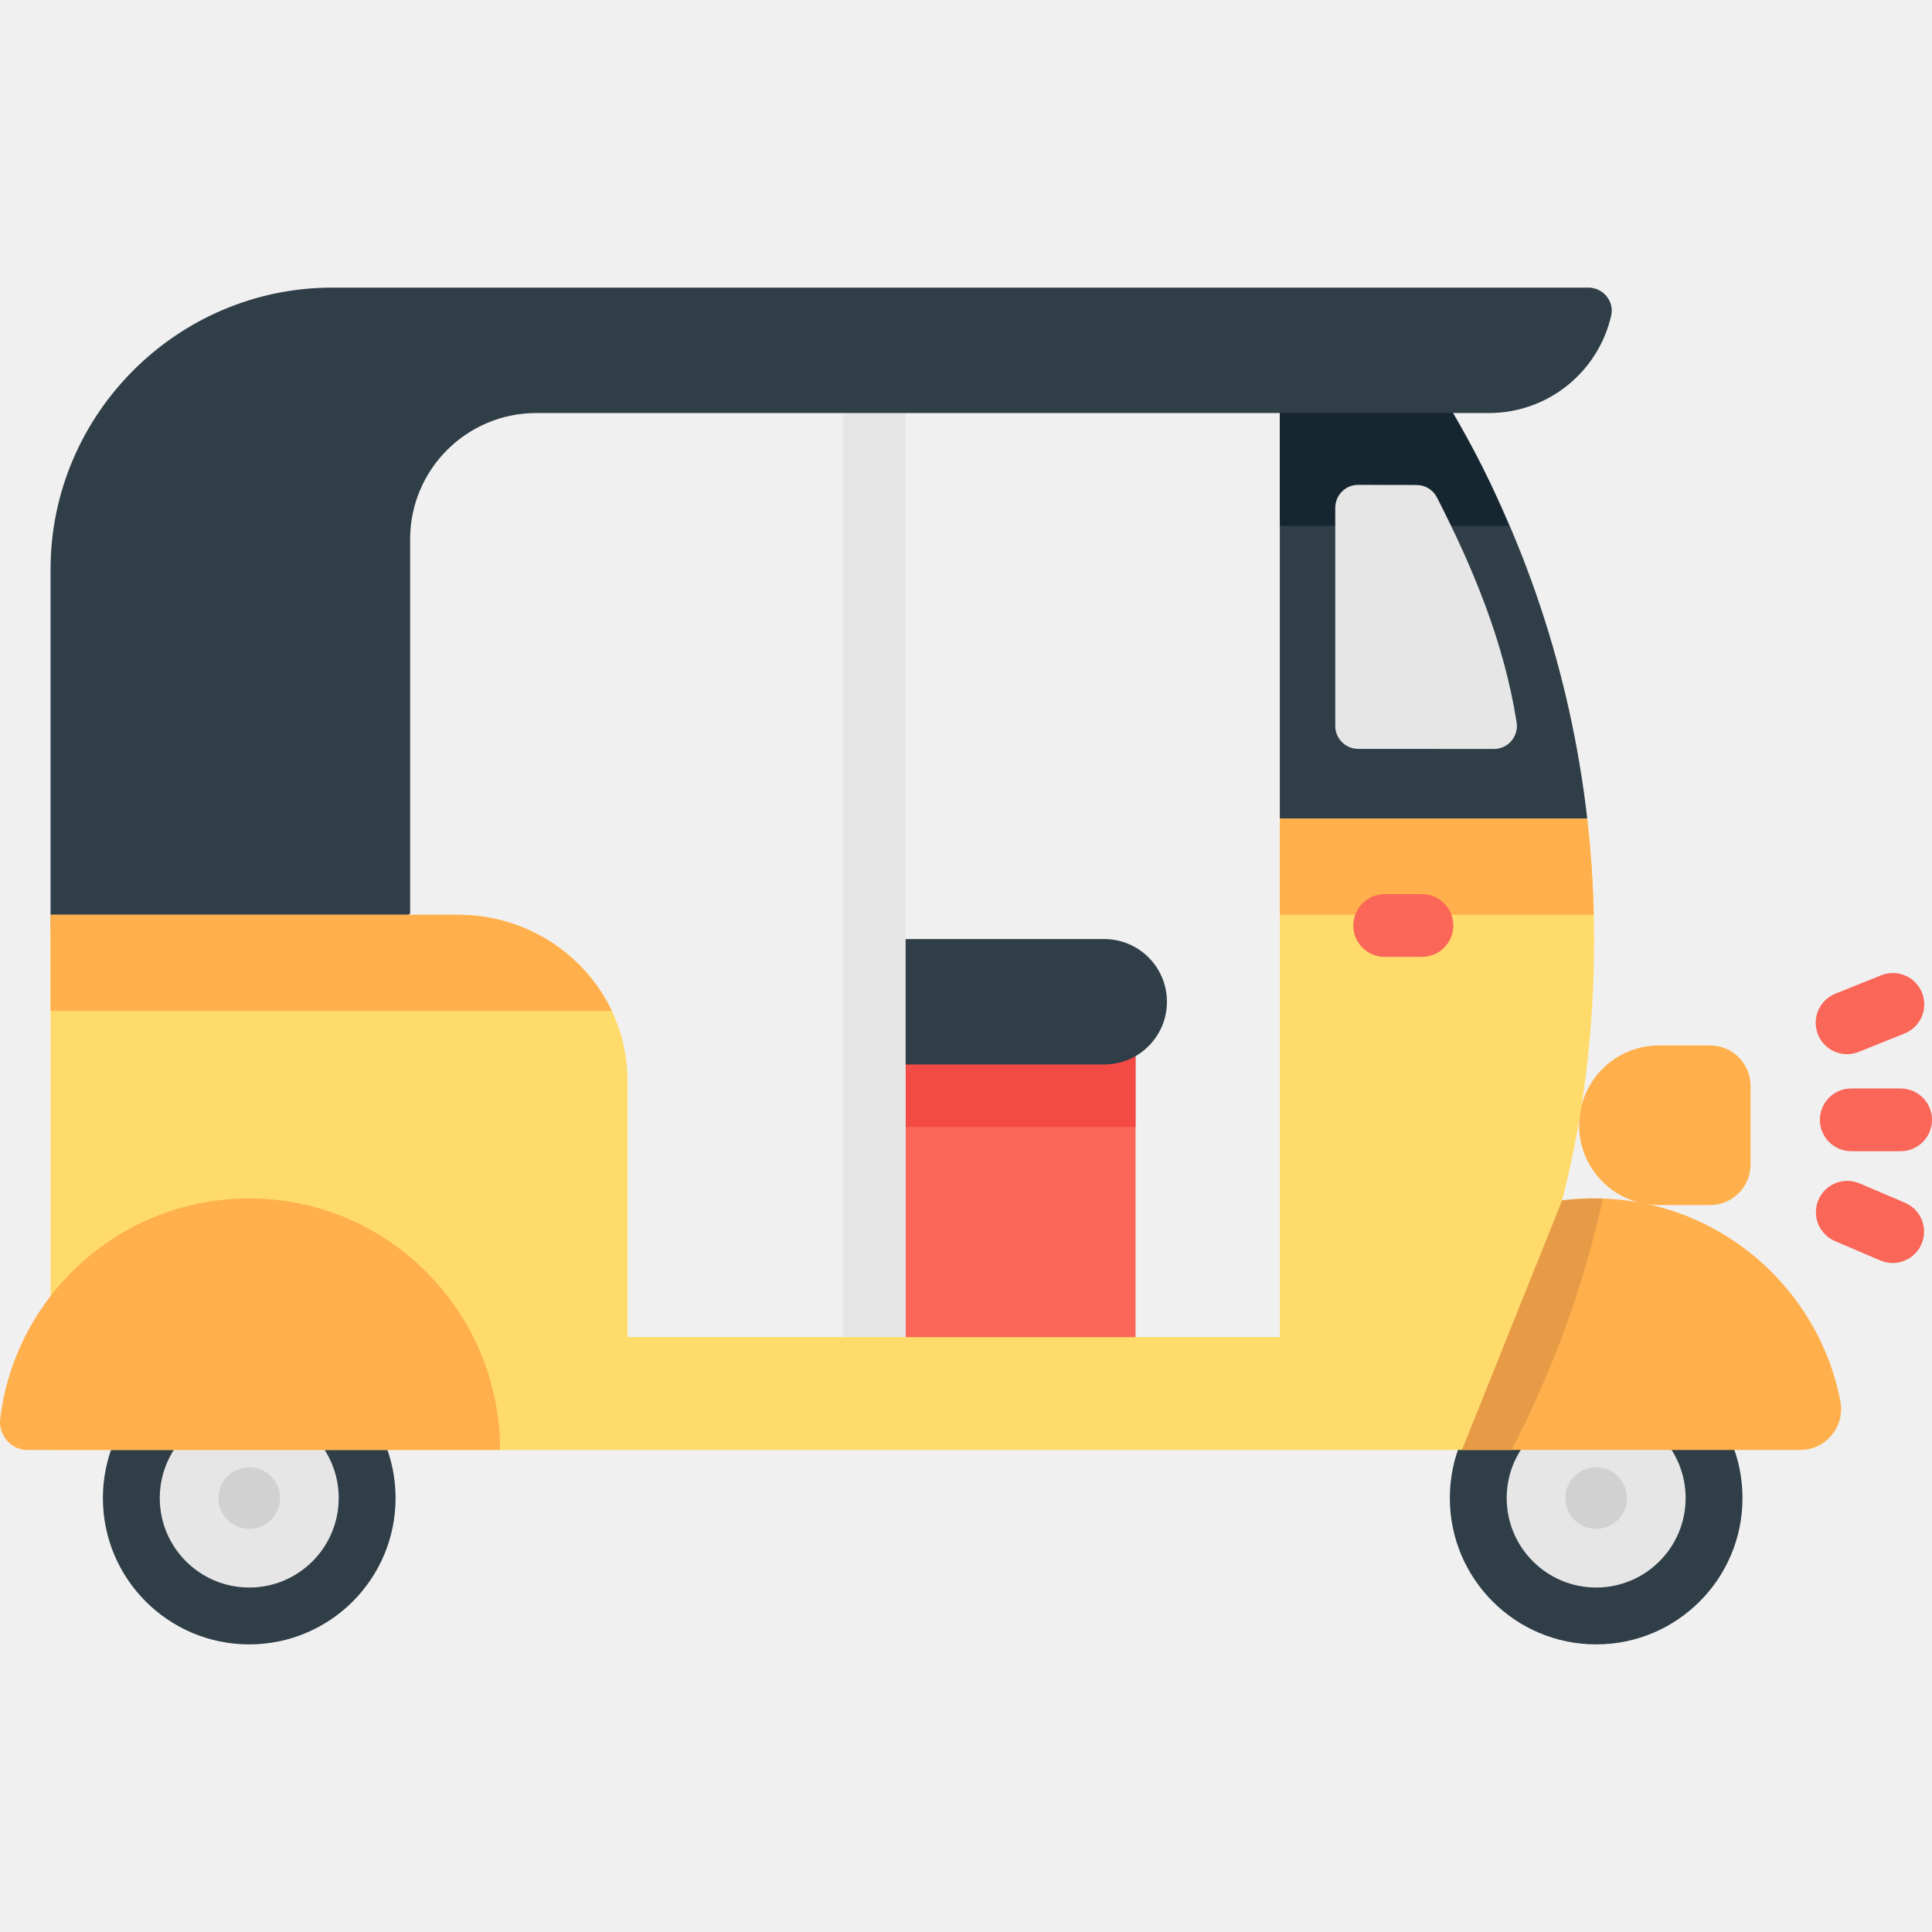
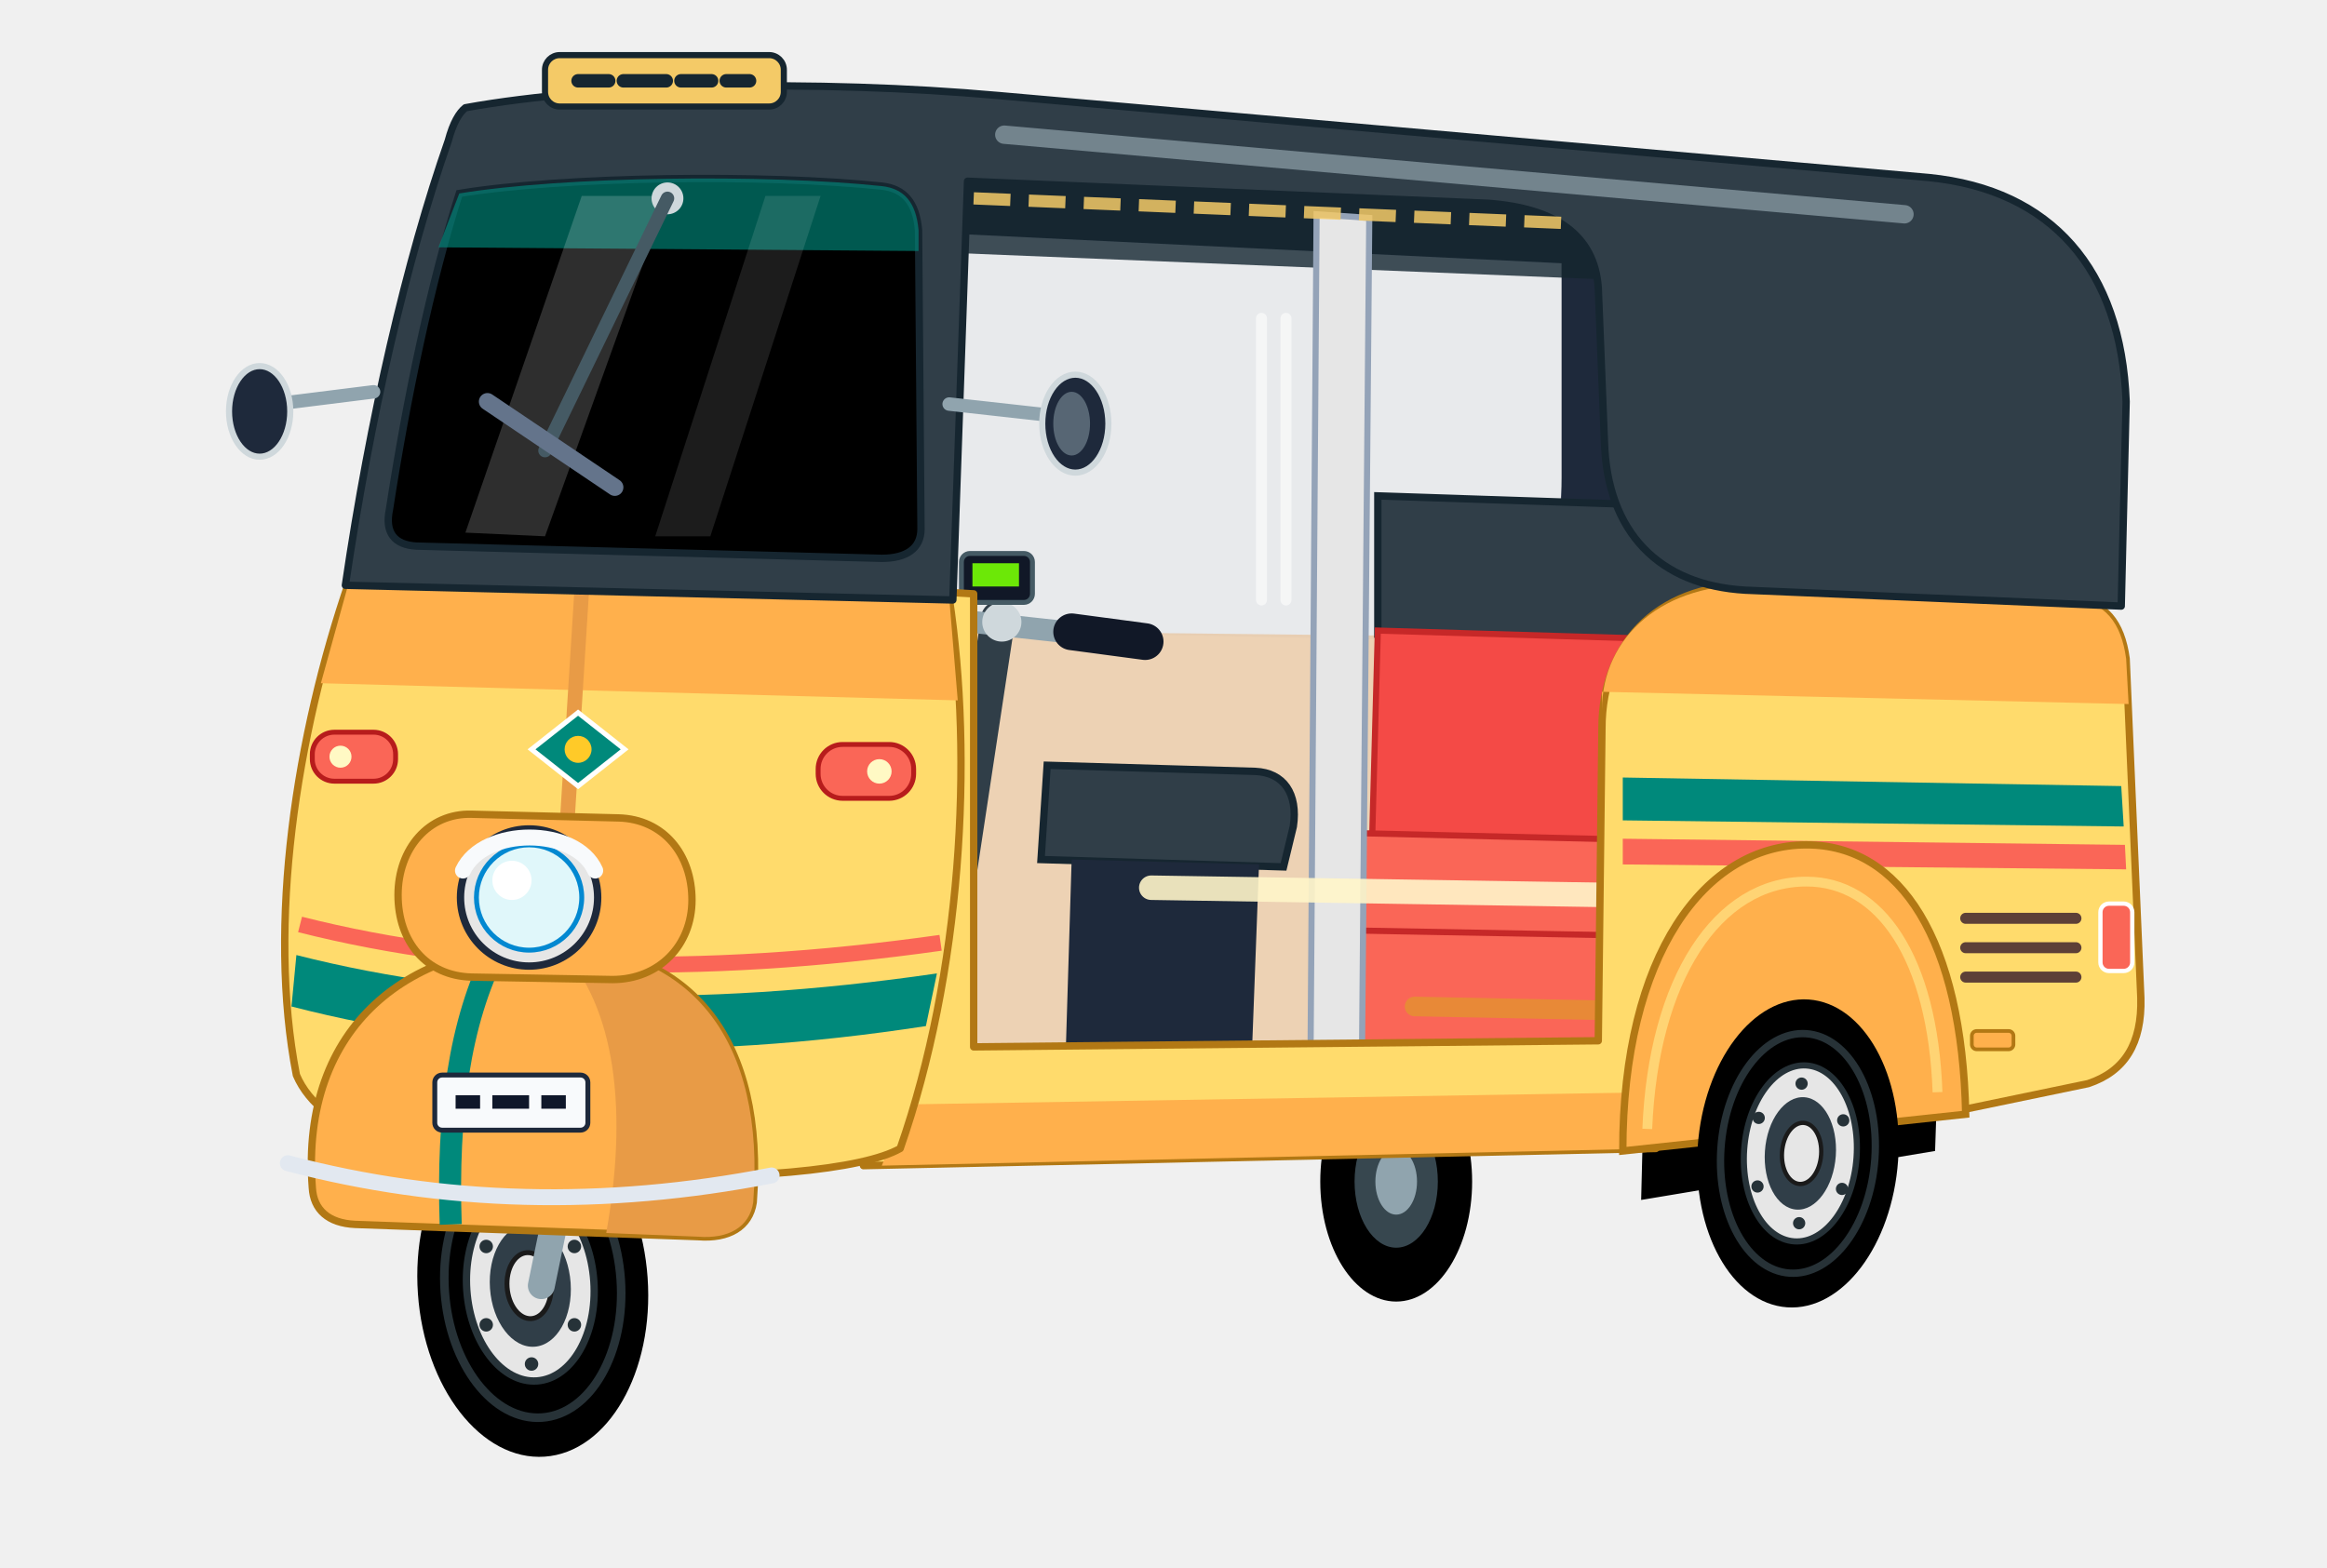
- <svg xmlns="http://www.w3.org/2000/svg" viewBox="0 0 512 512" width="512" height="512" role="img">
-   <path d="M423,397m-38.78,0a38.78,38.78 0,1 1,77.56 0a38.78,38.78 0,1 1,-77.56 0" fill="#303E48" fill-opacity="1.0" />
-   <path d="M423,397m-23.71,0a23.71,23.71 0,1 1,47.42 0a23.71,23.71 0,1 1,-47.42 0" fill="#E6E6E6" fill-opacity="1.0" />
-   <path d="M423,397m-8.17,0a8.17,8.17 0,1 1,16.34 0a8.17,8.17 0,1 1,-16.34 0" fill="#D1D1D1" fill-opacity="1.0" />
-   <path d="M413.98,318.13c2.78,-0.35 5.61,-0.54 8.48,-0.54c32.37,0 59.33,23.13 65.27,53.76c1.28,6.6 -3.84,12.91 -10.57,12.91h-89.72" fill="#FFB04C" fill-opacity="1.0" />
-   <path d="M66.05,397m-38.78,0a38.78,38.78 0,1 1,77.56 0a38.78,38.78 0,1 1,-77.56 0" fill="#303E48" fill-opacity="1.0" />
-   <path d="M66.05,397m-23.71,0a23.71,23.71 0,1 1,47.42 0a23.71,23.71 0,1 1,-47.42 0" fill="#E6E6E6" fill-opacity="1.0" />
-   <path d="M66.05,397m-8.17,0a8.17,8.17 0,1 1,16.34 0a8.17,8.17 0,1 1,-16.34 0" fill="#D1D1D1" fill-opacity="1.0" />
-   <path d="M239.99,277.88h60.94v86.43h-60.94z" fill="#FA6657" fill-opacity="1.0" />
-   <path d="M239.99,277.88h60.94v20.78h-60.94z" fill="#F44A46" fill-opacity="1.0" />
-   <path d="M292.63,282.1h-60.94v-33.24h60.94c9.18,0 16.62,7.44 16.62,16.62l0,0C309.25,274.66 301.8,282.1 292.63,282.1z" fill="#303E48" fill-opacity="1.0" />
-   <path d="M223.38,109.46h16.62v244.88h-16.62z" fill="#E6E6E6" fill-opacity="1.0" />
-   <path d="M439.64,319.35h13.54c5.93,0 10.74,-4.81 10.74,-10.74V287.79c0,-5.93 -4.81,-10.74 -10.74,-10.74h-13.54c-11.68,0 -21.15,9.47 -21.15,21.15l0,0C418.48,309.88 427.95,319.35 439.64,319.35z" fill="#FFB04C" fill-opacity="1.0" />
-   <path d="M503.69,305.08H490.6c-4.59,0 -8.31,-3.72 -8.31,-8.31c0,-4.59 3.72,-8.31 8.31,-8.31h13.09c4.59,0 8.31,3.72 8.31,8.31C512,301.36 508.28,305.08 503.69,305.08z" fill="#FA6657" fill-opacity="1.0" />
-   <path d="M489.49,279.37c-3.29,0 -6.41,-1.97 -7.71,-5.22c-1.71,-4.26 0.35,-9.1 4.61,-10.81l12.15,-4.88c4.26,-1.71 9.1,0.35 10.81,4.61c1.71,4.26 -0.35,9.1 -4.61,10.81l-12.15,4.88C491.57,279.17 490.52,279.37 489.49,279.37z" fill="#FA6657" fill-opacity="1.0" />
-   <path d="M501.58,334.71c-1.09,0 -2.19,-0.22 -3.26,-0.67l-12.04,-5.14c-4.22,-1.8 -6.18,-6.68 -4.38,-10.91c1.8,-4.22 6.68,-6.18 10.91,-4.38l12.04,5.14c4.22,1.8 6.18,6.68 4.38,10.91C507.88,332.81 504.81,334.71 501.58,334.71z" fill="#FA6657" fill-opacity="1.0" />
-   <path d="M394.57,109.46c15.81,0 29.04,-11.04 32.41,-25.82c0.87,-3.81 -2.14,-7.42 -6.05,-7.42H88.06c-41.06,0 -74.66,33.6 -74.66,74.66v93.65c0,35.33 43.16,52.53 67.46,26.88l27.83,-29.37v-99.14c0,-18.47 14.97,-33.44 33.44,-33.44h197.04v107.48l41.55,8.86l39.92,-8.86c-4.44,-38.78 -16.86,-75.35 -35.58,-107.48H394.57z" fill="#303E48" fill-opacity="1.0" />
-   <path d="M385.05,109.46h-45.88v29.92h60.67C395.47,128.3 390.54,118.89 385.05,109.46z" fill="#162630" fill-opacity="1.0" />
-   <path d="M401.92,191.44c-3.36,-21.44 -11.72,-41.29 -21.12,-59.63c-1.03,-2.01 -3.11,-3.27 -5.38,-3.28l-15.47,-0.04c-3.36,-0.01 -6.09,2.71 -6.09,6.07v57.83c0,3.35 2.72,6.07 6.07,6.07l35.98,0.02C399.66,198.49 402.49,195.14 401.92,191.44z" fill="#E6E6E6" fill-opacity="1.0" />
-   <path d="M339.17,216.94v137.4H166.31v-67.89c0,-24.52 -20.33,-44.02 -44.86,-44.02H13.4v141.83h374.03c22.83,-41 35.02,-85.34 35.02,-135.03c0,-10.79 -0.62,-21.81 -1.82,-32.29H339.17z" fill="#FFDB6C" fill-opacity="1.0" />
-   <path d="M424.79,317.64c-0.78,-0.03 -1.56,-0.05 -2.34,-0.05c-2.87,0 -5.7,0.18 -8.48,0.54l-26.55,66.13h13.18C411.55,363.06 419.68,340.94 424.79,317.64z" fill="#E89B46" fill-opacity="1.0" />
-   <path d="M422.36,242.43c-0.2,-8.86 -0.78,-17.21 -1.72,-25.49h-81.47v25.49H422.36z" fill="#FFB04C" fill-opacity="1.0" />
-   <path d="M162.14,267.91c-7.17,-15.12 -22.81,-25.49 -40.69,-25.49H13.4v25.49H162.14z" fill="#FFB04C" fill-opacity="1.0" />
-   <path d="M376.83,253.58h-9.88c-4.59,0 -8.31,-3.72 -8.31,-8.31c0,-4.59 3.72,-8.31 8.31,-8.31h9.88c4.59,0 8.31,3.72 8.31,8.31C385.14,249.85 381.42,253.58 376.83,253.58z" fill="#FA6657" fill-opacity="1.0" />
-   <path d="M7.23,384.26c-4.32,0 -7.7,-3.96 -7.18,-8.26c3.98,-32.91 32.01,-58.41 66,-58.41c36.72,0 66.48,29.95 66.48,66.67H7.23V384.26z" fill="#FFB04C" fill-opacity="1.0" />
+ <svg xmlns="http://www.w3.org/2000/svg" viewBox="4 36 190 128" width="190" height="128" role="img">
+   <g id="detail-undercarriage">
+     <ellipse cx="118.0" cy="132.5" rx="6.2" ry="9.8" fill="#000000" />
+     <ellipse cx="118.0" cy="132.5" rx="3.4" ry="5.4" fill="#37474f" />
+     <ellipse cx="118.0" cy="132.5" rx="1.7" ry="2.7" fill="#90a4ae" />
+     <path d="M74,126 L156,124 L148,130 L82,130 Z" fill="#1e293b" />
+   </g>
+   <g id="detail-open-cabin">
+     <path d="M124.0,51.0 L166.0,54.5 L172.0,88.0 L152.0,122.0 L122.0,122.0 L122.0,88.0 C128.0,87.5 131.5,83.0 131.5,75.0 L131.5,56.0 Z" fill="#1e293b" />
+     <path d="M78.0,49.5 L164.0,54.5 L164.0,60.0 L78.0,56.5 Z" fill="#162630" />
+     <path d="M80.0,55.0 L131.5,57.5 L131.5,88.5 L80.0,87.5 Z" fill="#cbd5e1" opacity="0.22" />
+     <path d="M80.0,87.5 L125.0,88.0 L125.0,122.0 L80.0,122.0 Z" fill="#e89b46" opacity="0.35" />
+     <path d="M80.5,119.5 L85.5,86.5" stroke="#303e48" stroke-width="2.8" stroke-linecap="round" />
+     <path d="M78.0,86.2 L94.5,88.0" stroke="#90a4ae" stroke-width="1.8" stroke-linecap="round" />
+     <path d="M91.5,87.6 L97.5,88.4" stroke="#111827" stroke-width="3.0" stroke-linecap="round" />
+     <circle cx="85.8" cy="86.8" r="1.6" fill="#cfd8dc" />
+     <rect x="82.5" y="81.2" width="5.8" height="4.0" rx="0.7" fill="#111827" stroke="#455a64" stroke-width="0.4" />
+     <rect x="83.4" y="82.0" width="3.8" height="1.9" fill="#76ff03" opacity="0.9" />
+     <path d="M89.5,98.5 L106.5,99.0 C108.8,99.1 110.0,100.8 109.6,103.5 L108.8,106.8 L89.0,106.2 Z" fill="#303e48" stroke="#162630" stroke-width="0.6" />
+     <path d="M91.5,106.2 L106.8,106.6 L106.2,122.5 L91.0,122.5 Z" fill="#1e293b" />
+     <path d="M116.5,76.5 L146.5,77.5 C150.2,77.6 152.5,80.0 152.5,83.2 C152.5,86.4 150.0,88.6 146.2,88.6 L116.5,87.8 Z" fill="#303e48" stroke="#162630" stroke-width="0.6" />
+     <path d="M116.5,87.5 L146.5,88.4 L146.0,106.5 L116.0,105.8 Z" fill="#f44a46" stroke="#c62828" stroke-width="0.5" />
+     <path d="M113.0,104.0 L146.5,104.8 C148.8,104.9 150.0,106.8 149.6,109.5 L148.8,112.8 L112.5,112.0 Z" fill="#fa6657" stroke="#c62828" stroke-width="0.5" />
+     <path d="M115.0,112.0 L147.5,112.6 L147.0,123.5 L114.5,123.5 Z" fill="#fa6657" stroke="#c62828" stroke-width="0.5" />
+     <path d="M119.5,118.2 L139.5,118.6" stroke="#e88937" stroke-width="1.6" stroke-linecap="round" />
+     <path d="M111.5,53.5 L115.8,53.8 L115.2,123.0 L111.0,123.0 Z" fill="#e6e6e6" stroke="#94a3b8" stroke-width="0.5" />
+     <path d="M107.0,62.0 L107.0,85.0 M109.0,62.0 L109.0,85.0" stroke="#ffffff" stroke-width="0.9" stroke-linecap="round" opacity="0.55" />
+     <path d="M98.0,108.5 L142.0,109.2" fill="none" stroke="#fff5c9" stroke-width="2.0" stroke-linecap="round" opacity="0.9" />
+   </g>
+   <g id="detail-body-shell">
+     <path d="M138.0,134.0 L138.5,114.0 C140.0,106.0 161.0,106.0 162.5,115.0 L162.0,130.0 Z" fill="#000000" />
+     <path d="M75.0,84.0              L83.5,84.5              L83.5,121.5              L134.5,121.0              L134.8,95.5              C134.8,88.2 139.8,83.5 147.5,83.8              L173.5,85.0              C175.8,85.2 177.2,86.8 177.6,89.8              L178.8,117.5              C178.9,121.2 177.5,123.5 174.5,124.5              L161.5,127.2              L161.0,118.5              C160.5,110.5 155.8,106.8 150.0,107.0              C143.8,107.2 139.8,112.8 139.5,122.5              L139.2,129.8              L74.5,131.2              Z" fill="#ffdb6c" stroke="#b27814" stroke-width="0.6" stroke-linejoin="round" />
+     <path d="M134.8,94.0 C134.8,88.0 139.8,83.5 147.5,83.8 L173.5,85.0 C175.8,85.2 177.2,86.8 177.6,89.8 L177.8,93.5 L134.8,92.5 Z" fill="#ffb04c" />
+     <path d="M78.0,126.2 L139.2,125.2 L139.2,129.8 L76.0,131.2 Z" fill="#ffb04c" />
+     <path d="M136.5,99.5 L177.2,100.2 L177.4,103.5 L136.5,103.0 Z" fill="#00897b" />
+     <path d="M136.5,104.5 L177.5,105.0 L177.6,107.0 L136.5,106.6 Z" fill="#fa6657" />
+     <path d="M164.5,111.0 L173.5,111.0 M164.5,113.4 L173.5,113.4 M164.5,115.8 L173.5,115.8" stroke="#5d4037" stroke-width="0.9" stroke-linecap="round" />
+     <rect x="175.5" y="109.8" width="2.6" height="5.5" rx="0.7" fill="#fa6657" stroke="#ffffff" stroke-width="0.35" />
+     <rect x="165.0" y="120.2" width="3.4" height="1.5" rx="0.4" fill="#ffb04c" stroke="#b27814" stroke-width="0.3" />
+     <path d="M136.5,130.0              C136.5,114.0 143.2,105.0 151.5,105.0              C159.2,105.0 164.2,112.8 164.5,127.0              L136.5,130.0 Z" fill="#ffb04c" stroke="#b27814" stroke-width="0.6" />
+     <path d="M138.5,128.2 C139.0,116.0 144.2,108.0 151.5,108.0 C157.5,108.0 161.8,114.2 162.2,125.2" fill="none" stroke="#ffe082" stroke-width="0.8" opacity="0.75" />
+   </g>
+   <g id="detail-rear-wheel">
+     <ellipse cx="150.8" cy="130.2" rx="8.2" ry="12.6" transform="rotate(4 150.8 130.2)" fill="#000000" />
+     <ellipse cx="150.8" cy="130.2" rx="6.3" ry="9.8" transform="rotate(4 150.8 130.2)" fill="none" stroke="#37474f" stroke-width="0.6" opacity="0.7" />
+     <ellipse cx="151.0" cy="130.2" rx="4.6" ry="7.2" transform="rotate(4 151.0 130.2)" fill="#e6e6e6" stroke="#263238" stroke-width="0.5" />
+     <ellipse cx="151.0" cy="130.2" rx="2.9" ry="4.6" transform="rotate(4 151.0 130.2)" fill="#303e48" />
+     <ellipse cx="151.1" cy="130.2" rx="1.6" ry="2.5" transform="rotate(4 151.1 130.2)" fill="#e6e6e6" stroke="#1a1a1a" stroke-width="0.35" />
+     <circle cx="151.1" cy="124.5" r="0.5" fill="#263238" />
+     <circle cx="150.9" cy="135.9" r="0.5" fill="#263238" />
+     <circle cx="147.6" cy="127.3" r="0.5" fill="#263238" />
+     <circle cx="154.4" cy="133.1" r="0.5" fill="#263238" />
+     <circle cx="147.5" cy="132.9" r="0.5" fill="#263238" />
+     <circle cx="154.5" cy="127.5" r="0.5" fill="#263238" />
+   </g>
+   <g id="detail-front-cowl-and-canopy">
+     <path d="M32.5,83.5              L81.5,84.8              C83.5,98.0 82.5,115.5 77.5,129.8              C74.5,131.5 65.5,132.5 51.0,132.0              C38.0,131.4 30.2,128.5 28.2,123.8              C25.8,111.5 28.2,96.0 32.5,83.5 Z" fill="#ffdb6c" stroke="#b27814" stroke-width="0.6" stroke-linejoin="round" />
+     <path d="M32.5,83.5 L81.5,84.8 L82.2,93.2 L30.2,91.8 Z" fill="#ffb04c" />
+     <path d="M51.5,84.2 L49.0,124.0" stroke="#e89b46" stroke-width="1.2" />
+     <path d="M28.2,114.0 Q51.0,119.8 80.5,115.5 L79.6,119.8 Q51.0,124.2 27.8,118.2 Z" fill="#00897b" />
+     <path d="M28.5,111.5 Q51.0,117.2 80.8,113.0" fill="none" stroke="#fa6657" stroke-width="1.3" />
+     <polygon points="51.2,94.2 55.0,97.2 51.2,100.2 47.4,97.2" fill="#00897b" stroke="#ffffff" stroke-width="0.4" />
+     <circle cx="51.2" cy="97.2" r="1.1" fill="#ffca28" />
+     <rect x="29.5" y="95.8" width="6.8" height="4.0" rx="1.8" fill="#fa6657" stroke="#b71c1c" stroke-width="0.4" />
+     <circle cx="31.8" cy="97.8" r="0.9" fill="#fff9c4" />
+     <rect x="70.8" y="96.8" width="7.8" height="4.4" rx="2.0" fill="#fa6657" stroke="#b71c1c" stroke-width="0.4" />
+     <circle cx="75.8" cy="99.0" r="1.0" fill="#fff9c4" />
+     <path d="M42.0,44.8              C53.0,42.8 71.0,42.5 85.5,43.8              L161.5,50.5              C171.5,51.5 177.2,58.0 177.6,68.8              L177.2,85.5              L146.5,84.2              C139.5,83.8 135.2,79.5 135.0,72.0              L134.5,59.5              C134.2,55.2 131.0,53.0 125.5,52.6              L83.0,50.8              L81.8,85.0              L32.2,83.8              C34.2,70.2 37.2,57.2 40.6,47.5              C41.0,46.0 41.5,45.2 42.0,44.8 Z" fill="#303e48" stroke="#162630" stroke-width="0.6" stroke-linejoin="round" />
+     <path d="M86.0,47.0 L159.5,53.5" fill="none" stroke="#aabec7" stroke-width="1.5" stroke-linecap="round" opacity="0.55" />
+     <path d="M83.5,52.2 L131.5,54.2" fill="none" stroke="#f4ca67" stroke-width="1.0" stroke-dasharray="3,1.5" opacity="0.85" />
+     <rect x="48.5" y="40.5" width="19.5" height="4.2" rx="1.2" fill="#f4ca67" stroke="#162630" stroke-width="0.5" />
+     <path d="M51.2,42.6 L65.2,42.6" stroke="#162630" stroke-width="1.1" stroke-linecap="round" stroke-dasharray="2.5,1.2,3.5,1.2" />
+     <path d="M41.5,51.8              C50.0,50.4 66.5,50.2 76.0,51.2              C77.8,51.4 78.8,52.5 79.0,54.8              L79.2,79.2              C79.2,80.8 78.0,81.6 76.0,81.6              L38.0,80.6              C36.2,80.5 35.4,79.5 35.8,77.6              C37.2,68.5 39.2,59.0 41.5,51.8 Z" fill="#000000" stroke="#162630" stroke-width="0.6" />
+     <path d="M41.5,51.8 C50.0,50.4 66.5,50.2 76.0,51.2 C77.8,51.4 78.8,52.5 79.0,54.8 L79.0,56.5 L39.8,56.2 Z" fill="#00897b" opacity="0.65" />
+     <path d="M42.0,79.5 L51.5,52.0 L58.5,52.0 L48.5,79.8 Z" fill="#ffffff" opacity="0.18" />
+     <path d="M57.5,79.8 L66.5,52.0 L71.0,52.0 L62.0,79.8 Z" fill="#ffffff" opacity="0.11" />
+     <circle cx="58.5" cy="52.2" r="1.3" fill="#cfd8dc" />
+     <path d="M58.5,52.2 L48.5,72.8" stroke="#455a64" stroke-width="1.1" stroke-linecap="round" />
+     <path d="M43.8,68.8 L54.2,75.8" stroke="#64748b" stroke-width="1.4" stroke-linecap="round" />
+     <path d="M34.5,68.0 L26.5,69.0 M81.5,69.0 L90.5,70.0" stroke="#90a4ae" stroke-width="1.1" stroke-linecap="round" />
+     <ellipse cx="25.2" cy="69.6" rx="2.5" ry="3.7" fill="#1e293b" stroke="#cfd8dc" stroke-width="0.5" />
+     <ellipse cx="91.8" cy="70.6" rx="2.7" ry="4.0" fill="#1e293b" stroke="#cfd8dc" stroke-width="0.5" />
+     <ellipse cx="91.5" cy="70.6" rx="1.5" ry="2.6" fill="#90a4ae" opacity="0.5" />
+   </g>
+   <g id="detail-front-wheel-and-headlight">
+     <ellipse cx="47.5" cy="141.0" rx="9.4" ry="14.0" transform="rotate(-4 47.5 141.0)" fill="#000000" />
+     <ellipse cx="47.5" cy="141.0" rx="7.2" ry="10.8" transform="rotate(-4 47.5 141.0)" fill="none" stroke="#37474f" stroke-width="0.7" opacity="0.7" />
+     <ellipse cx="47.3" cy="141.0" rx="5.2" ry="7.8" transform="rotate(-4 47.3 141.0)" fill="#e6e6e6" stroke="#263238" stroke-width="0.6" />
+     <ellipse cx="47.3" cy="141.0" rx="3.3" ry="5.0" transform="rotate(-4 47.3 141.0)" fill="#303e48" />
+     <ellipse cx="47.2" cy="141.0" rx="1.8" ry="2.7" transform="rotate(-4 47.2 141.0)" fill="#e6e6e6" stroke="#1a1a1a" stroke-width="0.4" />
+     <circle cx="47.2" cy="134.6" r="0.55" fill="#263238" />
+     <circle cx="47.4" cy="147.4" r="0.55" fill="#263238" />
+     <circle cx="43.7" cy="137.8" r="0.55" fill="#263238" />
+     <circle cx="50.9" cy="144.2" r="0.55" fill="#263238" />
+     <circle cx="43.7" cy="144.2" r="0.55" fill="#263238" />
+     <circle cx="50.9" cy="137.8" r="0.55" fill="#263238" />
+     <path d="M51.5,125.0 L48.2,141.0" stroke="#90a4ae" stroke-width="2.2" stroke-linecap="round" />
+     <path d="M29.5,133.0              C28.5,119.8 37.5,112.8 49.5,113.2              C60.5,113.5 66.5,121.0 65.5,134.2              C65.2,136.2 63.5,137.2 61.0,137.0              L33.0,136.0              C30.8,135.9 29.6,134.8 29.5,133.0 Z" fill="#ffb04c" stroke="#b27814" stroke-width="0.6" />
+     <path d="M49.5,113.2 C60.5,113.5 66.5,121.0 65.5,134.2 C65.2,136.2 63.5,137.2 61.0,137.0 L53.5,136.7 C55.5,125.5 53.8,117.5 49.5,113.2 Z" fill="#e89b46" />
+     <path d="M44.5,113.6 C41.5,119.5 40.5,127.0 40.8,136.0" fill="none" stroke="#00897b" stroke-width="1.8" />
+     <path d="M27.5,131.0 Q46.5,136.0 67.0,132.0" fill="none" stroke="#e2e8f0" stroke-width="1.3" stroke-linecap="round" />
+     <rect x="39.5" y="123.8" width="12.5" height="4.5" rx="0.6" fill="#f8fafc" stroke="#1e293b" stroke-width="0.4" />
+     <path d="M41.2,126.0 L50.2,126.0" stroke="#0f172a" stroke-width="1.1" stroke-dasharray="2,1,3,1" />
+     <path d="M42.5,102.5 L54.5,102.8 C58.2,102.9 60.5,105.8 60.5,109.5 C60.5,113.2 57.8,116.0 54.0,116.0 L42.5,115.8 C38.8,115.7 36.5,112.9 36.5,109.1 C36.5,105.3 39.0,102.4 42.5,102.5 Z" fill="#ffb04c" stroke="#b27814" stroke-width="0.6" />
+     <circle cx="47.2" cy="109.3" r="5.6" fill="#e6e6e6" stroke="#1e293b" stroke-width="0.6" />
+     <circle cx="47.2" cy="109.3" r="4.3" fill="#e0f7fa" stroke="#0288d1" stroke-width="0.4" />
+     <circle cx="45.8" cy="107.9" r="1.6" fill="#ffffff" />
+     <path d="M41.8,107.1 C43.5,103.5 51.0,103.5 52.6,107.1" fill="none" stroke="#f8fafc" stroke-width="1.3" stroke-linecap="round" />
+   </g>
</svg>
